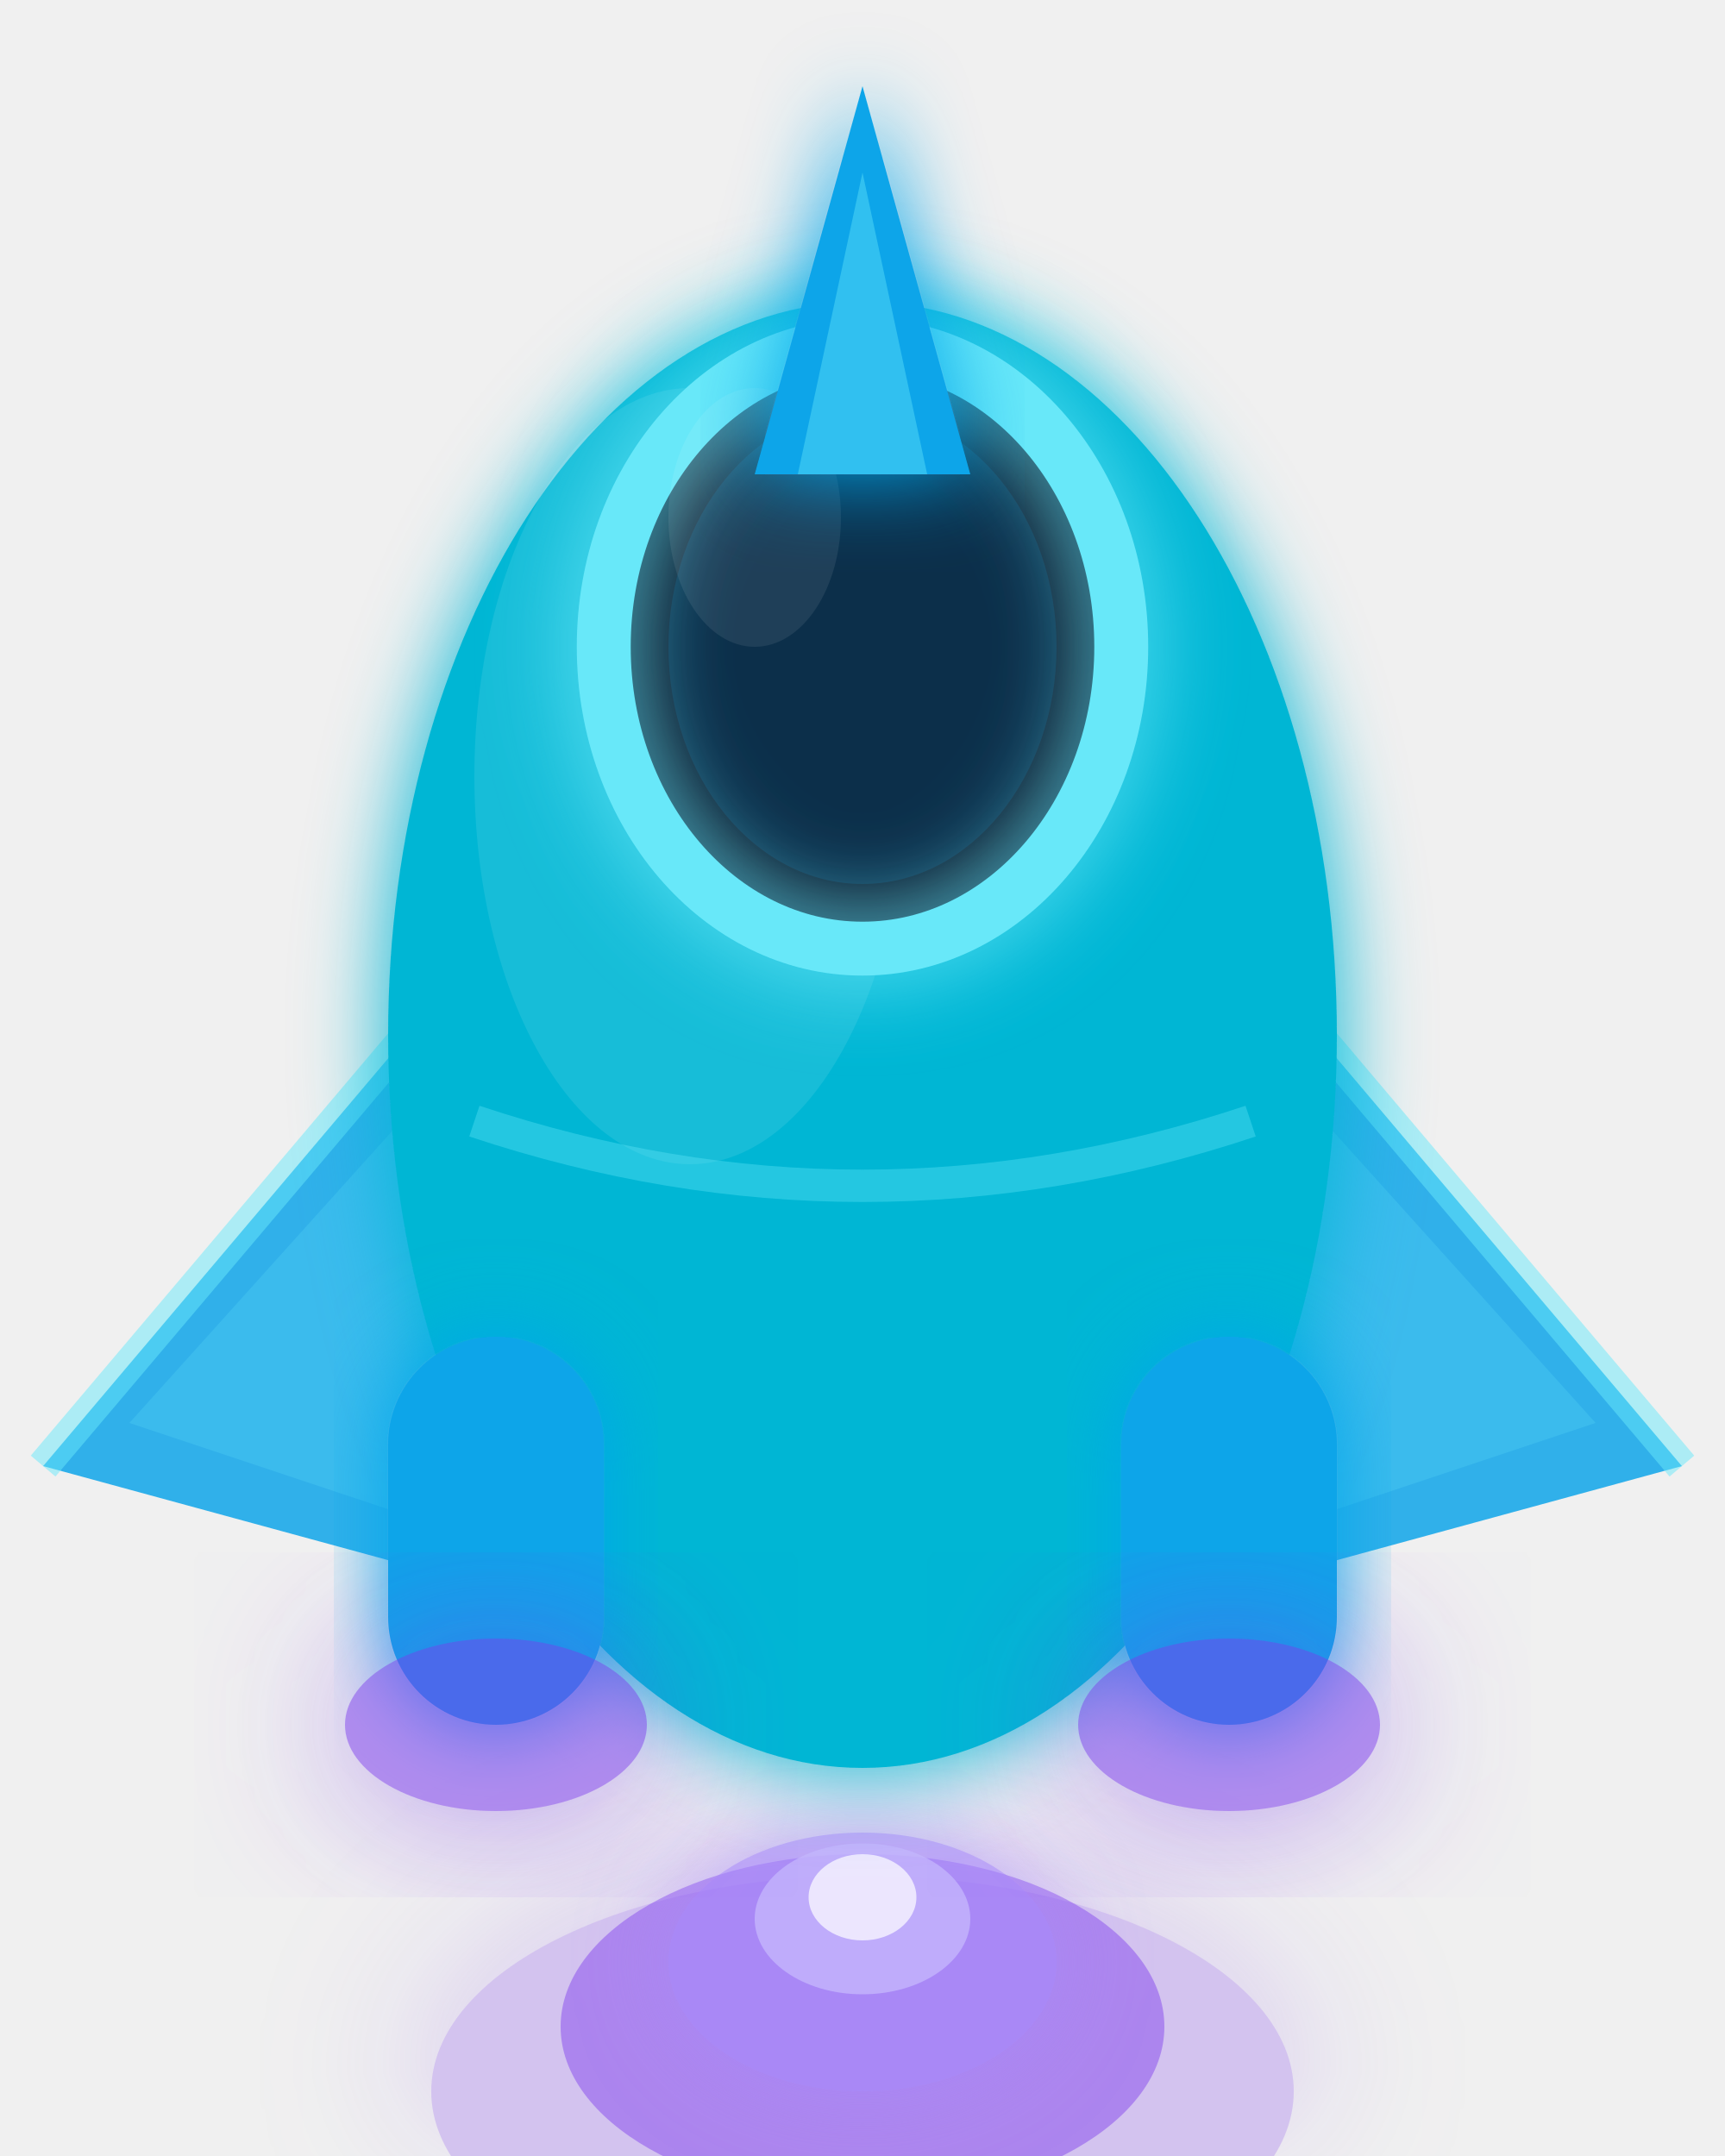
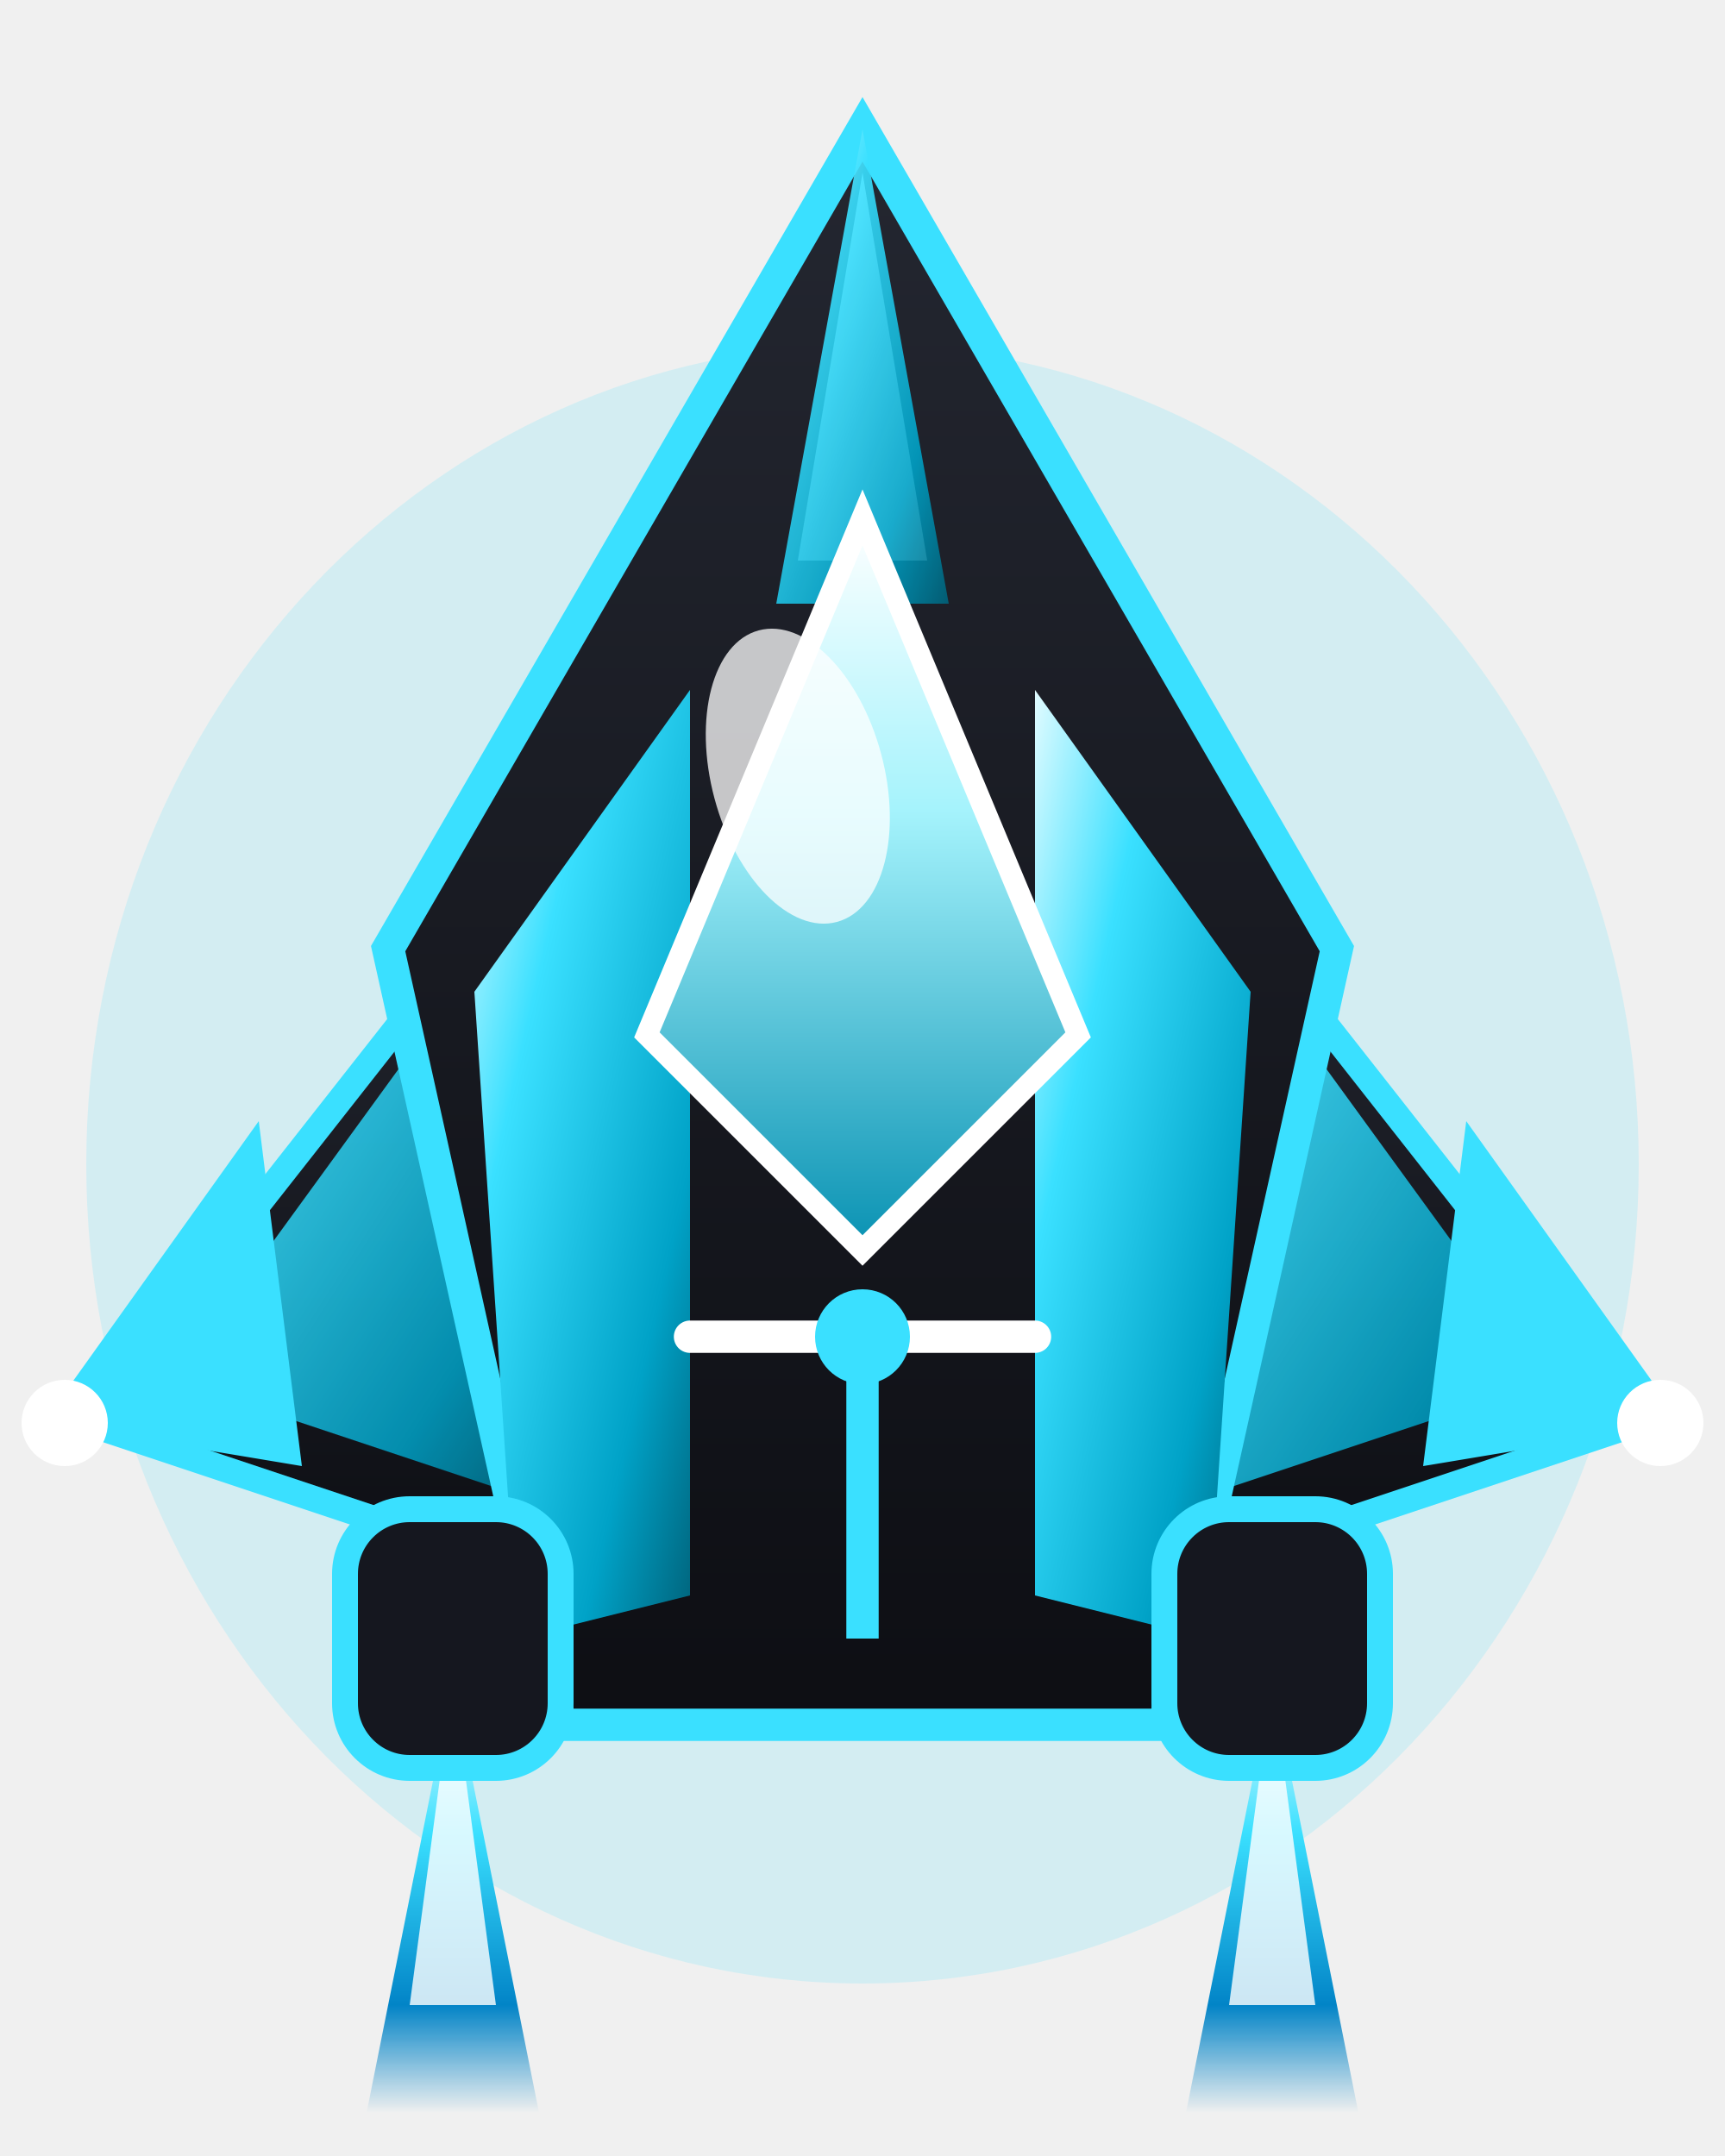
<svg xmlns="http://www.w3.org/2000/svg" width="80" height="100" viewBox="0 0 80 100">
  <defs>
-     <filter id="glow" x="-25%" y="-25%" width="150%" height="150%">
-       <feGaussianBlur stdDeviation="2" result="blur" />
-       <feMerge>
-         <feMergeNode in="blur" />
-         <feMergeNode in="SourceGraphic" />
-       </feMerge>
-     </filter>
-     <filter id="thrustGlow" x="-50%" y="-50%" width="200%" height="200%">
-       <feGaussianBlur stdDeviation="4" result="blur" />
-       <feMerge>
-         <feMergeNode in="blur" />
-         <feMergeNode in="SourceGraphic" />
-       </feMerge>
-     </filter>
+     <linearGradient id="cyanChassis" x1="0%" y1="0%" x2="100%" y2="100%">
+       <stop offset="0%" stop-color="#E0FBFF" />
+       <stop offset="30%" stop-color="#3AE0FF" />
+       <stop offset="75%" stop-color="#00A2C7" />
+       <stop offset="100%" stop-color="#00627A" />
+     </linearGradient>
+     <linearGradient id="cockpitVisor" x1="0%" y1="0%" x2="0%" y2="100%">
+       <stop offset="0%" stop-color="#FFFFFF" />
+       <stop offset="40%" stop-color="#A5F3FC" />
+       <stop offset="100%" stop-color="#0891B2" />
+     </linearGradient>
+     <linearGradient id="carbonBody" x1="0%" y1="0%" x2="0%" y2="100%">
+       <stop offset="0%" stop-color="#242731" />
+       <stop offset="100%" stop-color="#0D0E13" />
+     </linearGradient>
+     <linearGradient id="ionFlame" x1="0%" y1="0%" x2="0%" y2="100%">
+       <stop offset="0%" stop-color="#FFFFFF" />
+       <stop offset="35%" stop-color="#3AE0FF" />
+       <stop offset="75%" stop-color="#0284C7" />
+       <stop offset="100%" stop-color="#0284C7" stop-opacity="0" />
+     </linearGradient>
  </defs>
-   <ellipse cx="40" cy="97" rx="20" ry="10" fill="#7C3AED" opacity="0.25" filter="url(#thrustGlow)" />
-   <ellipse cx="40" cy="94" rx="14" ry="8" fill="#7C3AED" opacity="0.45" />
-   <ellipse cx="40" cy="91" rx="9" ry="6" fill="#A78BFA" opacity="0.65" filter="url(#glow)" />
-   <ellipse cx="40" cy="89" rx="5" ry="3.5" fill="#C4B5FD" opacity="0.8" />
-   <ellipse cx="40" cy="88" rx="2.5" ry="2" fill="#FFFFFF" opacity="0.7" />
-   <polygon points="2,68 24,42 24,74" fill="#0EA5E9" opacity="0.85" />
-   <polygon points="6,66 24,46 24,72" fill="#67E8F9" opacity="0.2" />
-   <line x1="2" y1="68" x2="24" y2="42" stroke="#67E8F9" stroke-width="1.5" opacity="0.5" />
-   <polygon points="78,68 56,42 56,74" fill="#0EA5E9" opacity="0.85" />
-   <polygon points="74,66 56,46 56,72" fill="#67E8F9" opacity="0.2" />
-   <line x1="78" y1="68" x2="56" y2="42" stroke="#67E8F9" stroke-width="1.5" opacity="0.5" />
-   <ellipse cx="40" cy="48" rx="22" ry="34" fill="#06B6D4" filter="url(#glow)" />
-   <ellipse cx="32" cy="36" rx="10" ry="18" fill="#FFFFFF" opacity="0.09" />
-   <ellipse cx="40" cy="30" rx="12" ry="14" fill="#0C1A2E" />
-   <ellipse cx="40" cy="30" rx="12" ry="14" fill="none" stroke="#67E8F9" stroke-width="2.5" filter="url(#glow)" />
-   <ellipse cx="40" cy="30" rx="9" ry="11" fill="#0EA5E9" opacity="0.15" />
-   <ellipse cx="35" cy="24" rx="4" ry="6" fill="#FFFFFF" opacity="0.08" />
-   <polygon points="40,4 45,22 35,22" fill="#0EA5E9" filter="url(#glow)" />
-   <polygon points="40,8 43,22 37,22" fill="#67E8F9" opacity="0.4" />
-   <rect x="18" y="62" width="10" height="18" rx="5" fill="#0EA5E9" filter="url(#glow)" />
-   <rect x="52" y="62" width="10" height="18" rx="5" fill="#0EA5E9" filter="url(#glow)" />
-   <ellipse cx="23" cy="80" rx="7" ry="4" fill="#7C3AED" opacity="0.55" filter="url(#thrustGlow)" />
-   <ellipse cx="57" cy="80" rx="7" ry="4" fill="#7C3AED" opacity="0.55" filter="url(#thrustGlow)" />
-   <path d="M 22 52 Q 40 58 58 52" stroke="#67E8F9" stroke-width="1.5" fill="none" opacity="0.35" />
+   <ellipse cx="40" cy="54" rx="36" ry="38" fill="#3AE0FF" opacity="0.16" />
+   <polygon points="21,78 25,98 17,98" fill="url(#ionFlame)" />
+   <polygon points="21,78 23,93 19,93" fill="#FFFFFF" opacity="0.8" />
+   <polygon points="59,78 63,98 55,98" fill="url(#ionFlame)" />
+   <polygon points="59,78 61,93 57,93" fill="#FFFFFF" opacity="0.8" />
+   <polygon points="4,66 26,38 28,74" fill="url(#carbonBody)" stroke="#3AE0FF" stroke-width="1.2" />
+   <polygon points="8,64 24,42 26,70" fill="url(#cyanChassis)" opacity="0.85" />
+   <polygon points="2,66 12,52 14,68" fill="#3AE0FF" />
+   <polygon points="76,66 54,38 52,74" fill="url(#carbonBody)" stroke="#3AE0FF" stroke-width="1.2" />
+   <polygon points="72,64 56,42 54,70" fill="url(#cyanChassis)" opacity="0.85" />
+   <polygon points="78,66 68,52 66,68" fill="#3AE0FF" />
+   <polygon points="40,6 62,44 54,80 26,80 18,44" fill="url(#carbonBody)" stroke="#3AE0FF" stroke-width="1.5" />
+   <polygon points="22,46 32,32 32,74 24,76" fill="url(#cyanChassis)" />
+   <polygon points="58,46 48,32 48,74 56,76" fill="url(#cyanChassis)" />
+   <polygon points="40,8 43,26 37,26" fill="#FFFFFF" />
+   <polygon points="40,6 44,28 36,28" fill="url(#cyanChassis)" opacity="0.9" />
+   <polygon points="40,24 50,48 40,58 30,48" fill="url(#cockpitVisor)" stroke="#FFFFFF" stroke-width="1" />
+   <ellipse cx="37" cy="36" rx="4" ry="7" fill="#FFFFFF" opacity="0.75" transform="rotate(-15 37 36)" />
+   <rect x="16" y="70" width="10" height="12" rx="3" fill="#15171F" stroke="#3AE0FF" stroke-width="1.2" />
+   <rect x="54" y="70" width="10" height="12" rx="3" fill="#15171F" stroke="#3AE0FF" stroke-width="1.2" />
+   <line x1="32" y1="62" x2="48" y2="62" stroke="#FFFFFF" stroke-width="1.5" stroke-linecap="round" />
+   <circle cx="40" cy="62" r="2.2" fill="#3AE0FF" />
+   <line x1="40" y1="62" x2="40" y2="76" stroke="#3AE0FF" stroke-width="1.5" />
+   <circle cx="3" cy="66" r="2" fill="#FFFFFF" />
+   <circle cx="77" cy="66" r="2" fill="#FFFFFF" />
</svg>
